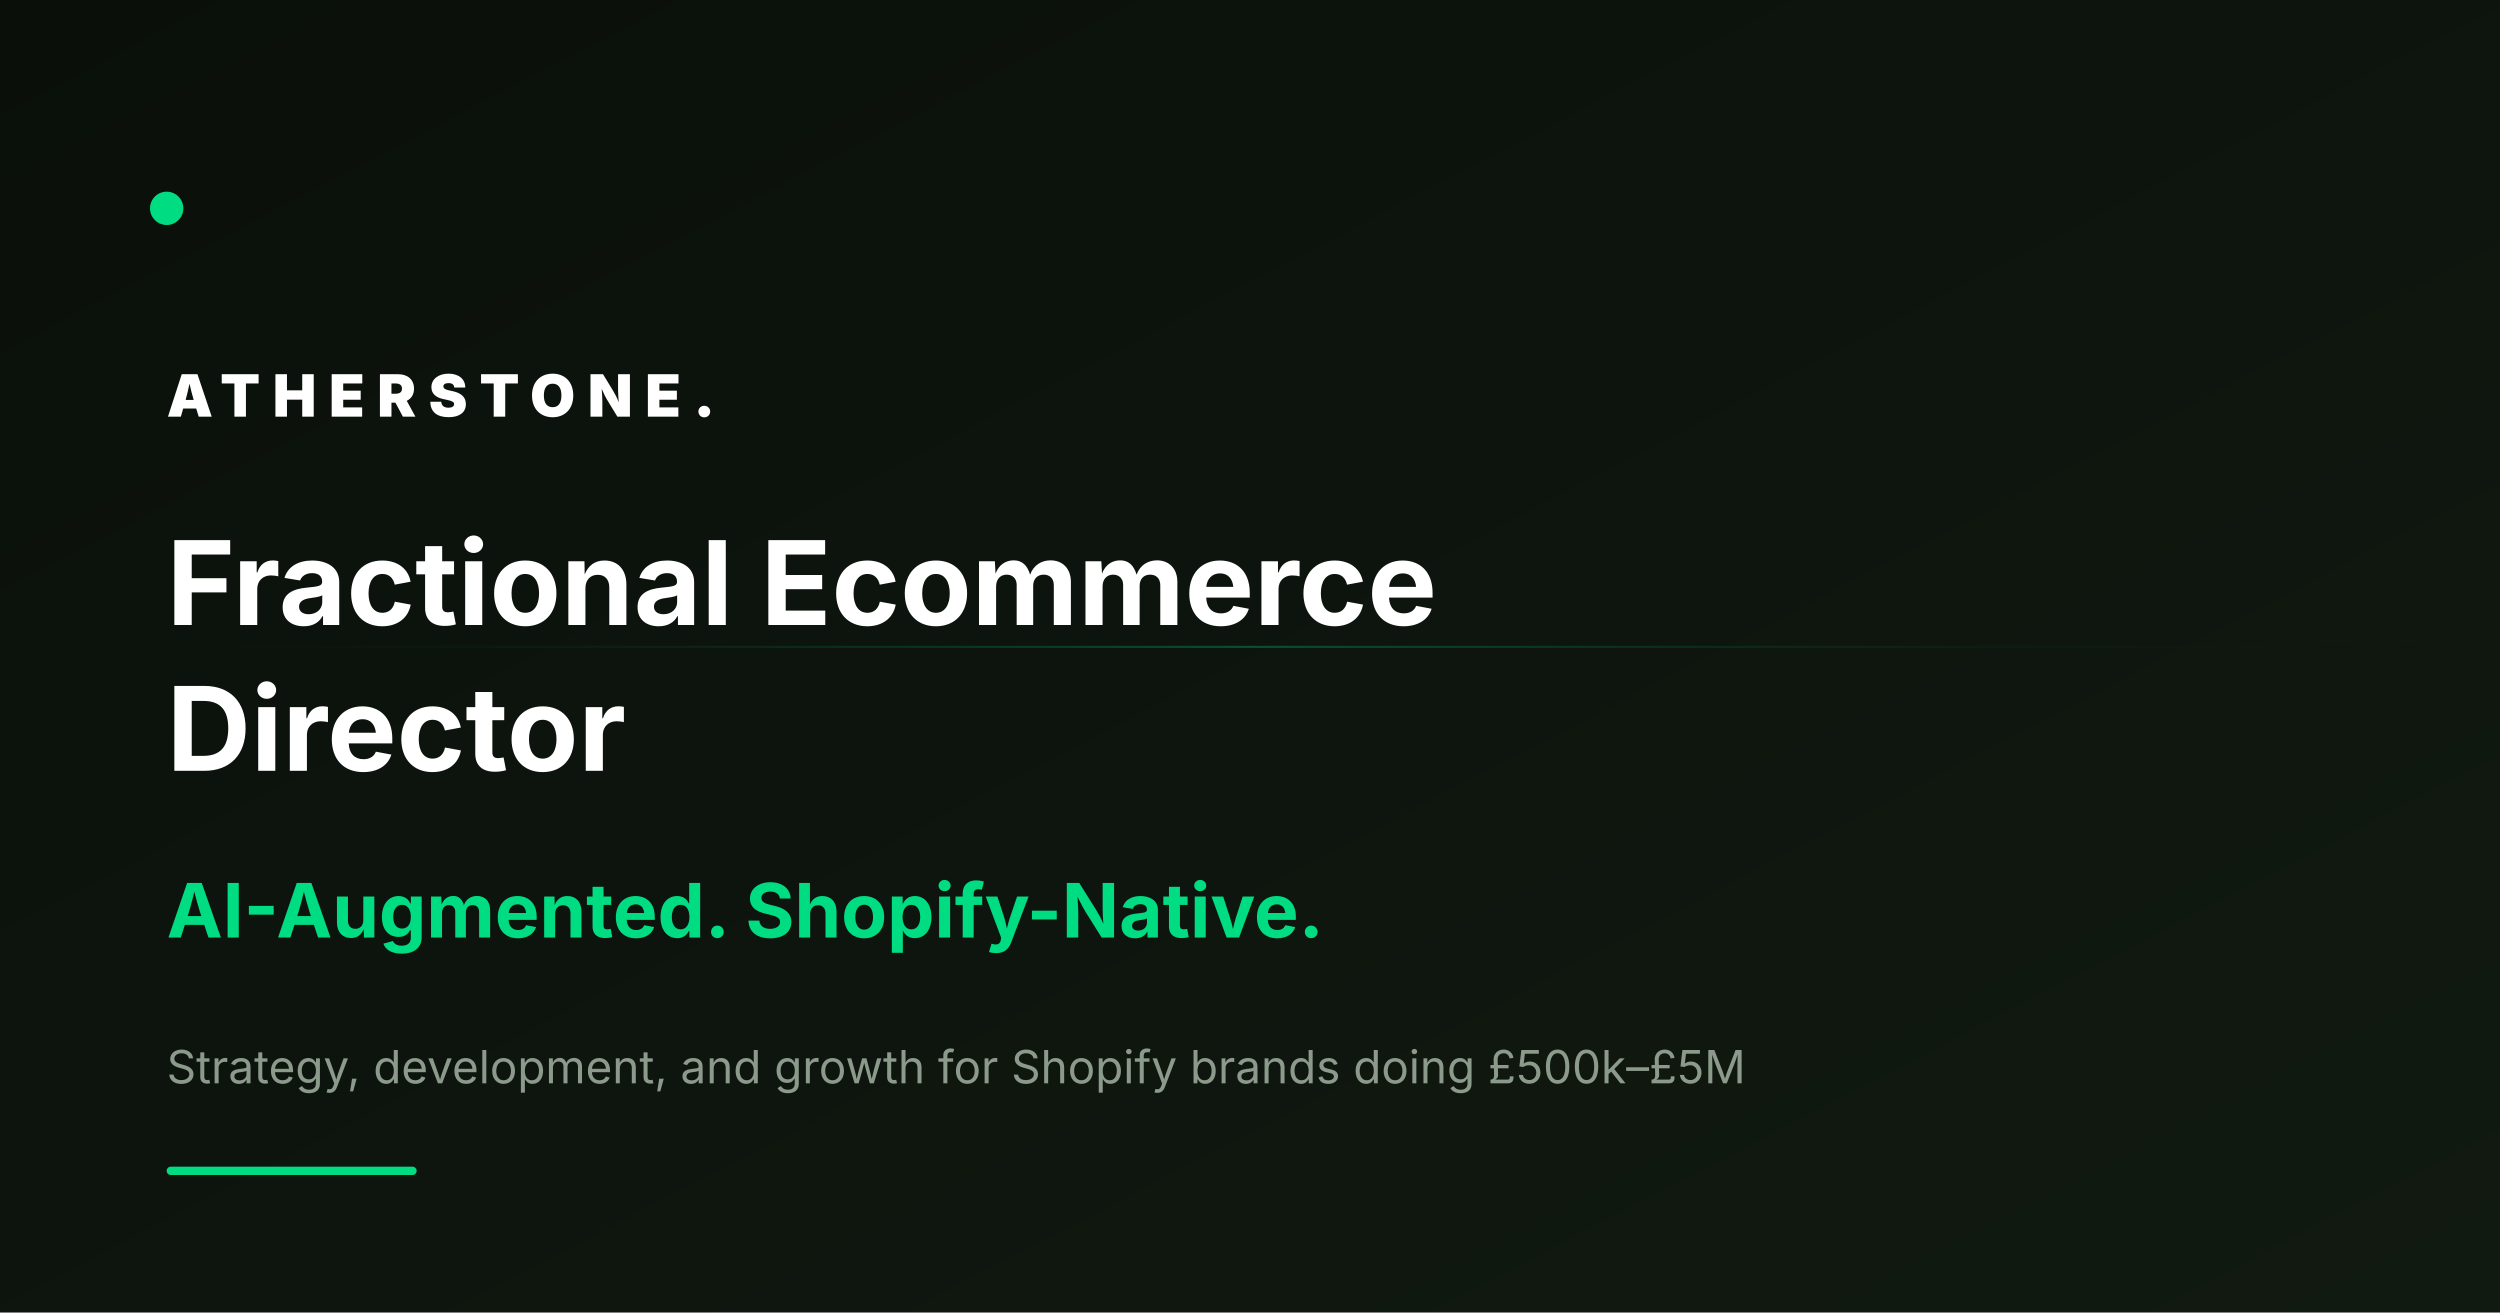
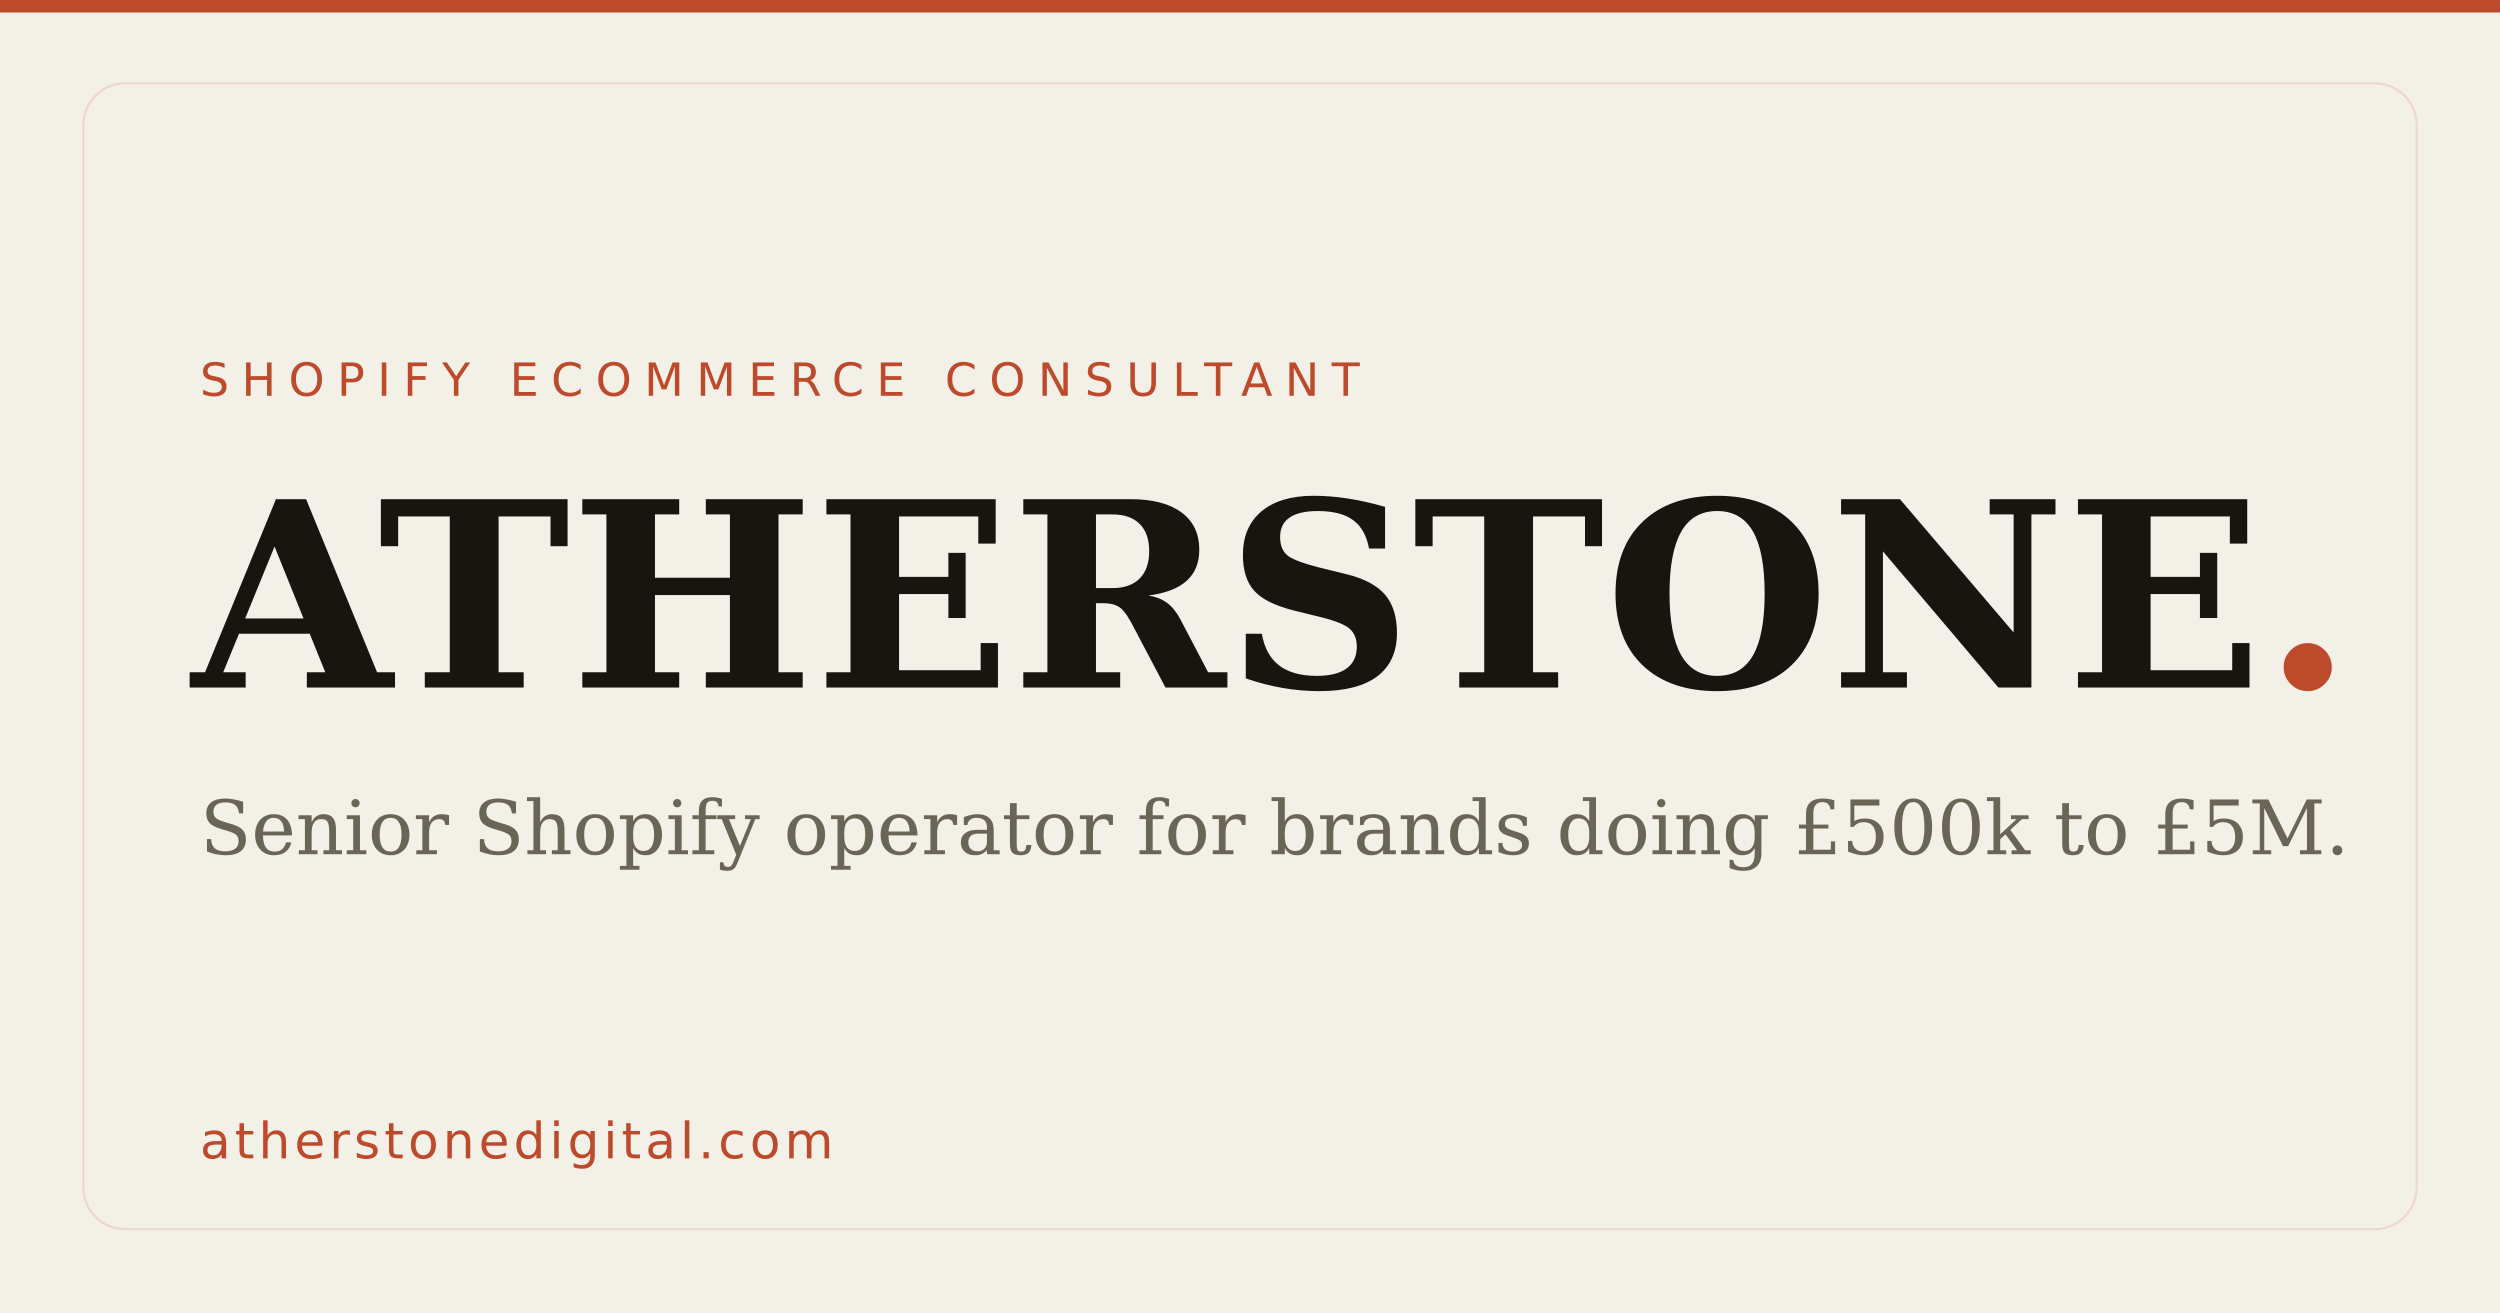
<svg xmlns="http://www.w3.org/2000/svg" width="1200" height="630" viewBox="0 0 1200 630">
-   <defs>
-     <linearGradient id="bg" x1="0%" y1="0%" x2="100%" y2="100%">
-       <stop offset="0%" style="stop-color:#0a0f0a;stop-opacity:1" />
-       <stop offset="100%" style="stop-color:#111a11;stop-opacity:1" />
-     </linearGradient>
-     <linearGradient id="glow" x1="0%" y1="0%" x2="100%" y2="0%">
-       <stop offset="0%" style="stop-color:transparent" />
-       <stop offset="50%" style="stop-color:#00dc82;stop-opacity:0.3" />
-       <stop offset="100%" style="stop-color:transparent" />
-     </linearGradient>
-   </defs>
-   <rect width="1200" height="630" fill="url(#bg)" />
-   <rect x="0" y="310" width="1200" height="1" fill="url(#glow)" />
-   <text x="80" y="200" font-family="system-ui, -apple-system, sans-serif" font-size="28" font-weight="900" letter-spacing="6" fill="#ffffff" text-transform="uppercase">ATHERSTONE.</text>
-   <text x="80" y="300" font-family="system-ui, -apple-system, sans-serif" font-size="56" font-weight="700" fill="#ffffff">Fractional Ecommerce</text>
-   <text x="80" y="370" font-family="system-ui, -apple-system, sans-serif" font-size="56" font-weight="700" fill="#ffffff">Director</text>
-   <text x="80" y="450" font-family="system-ui, -apple-system, sans-serif" font-size="36" font-weight="700" fill="#00dc82">AI-Augmented. Shopify-Native.</text>
-   <text x="80" y="520" font-family="system-ui, -apple-system, sans-serif" font-size="22" fill="#8b9a8b">Strategy, development, and growth for Shopify brands doing £500k–£5M</text>
-   <rect x="80" y="560" width="120" height="4" rx="2" fill="#00dc82" />
-   <circle cx="80" cy="100" r="8" fill="#00dc82" />
+   <rect width="1200" height="630" fill="#F3F0E8" />
+   <rect x="0" y="0" width="1200" height="6" fill="#BC4A2B" />
+   <rect x="40" y="40" width="1120" height="550" fill="none" stroke="#BC4A2B" stroke-opacity="0.15" stroke-width="1" rx="20" />
+   <text x="96" y="190" font-family="'Hanken Grotesk', 'DejaVu Sans', Arial, sans-serif" font-size="22" letter-spacing="6" fill="#BC4A2B">SHOPIFY ECOMMERCE CONSULTANT</text>
+   <text x="92" y="330" font-family="Fraunces, Georgia, 'DejaVu Serif', serif" font-weight="800" font-size="124" fill="#17150F">ATHERSTONE<tspan fill="#BC4A2B">.</tspan>
+   </text>
+   <text x="96" y="410" font-family="Fraunces, Georgia, 'DejaVu Serif', serif" font-weight="500" font-size="36" fill="#6B6557">Senior Shopify operator for brands doing £500k to £5M.</text>
+   <text x="96" y="556" font-family="'Hanken Grotesk', 'DejaVu Sans', Arial, sans-serif" font-size="24" letter-spacing="2" fill="#BC4A2B">atherstonedigital.com</text>
</svg>
